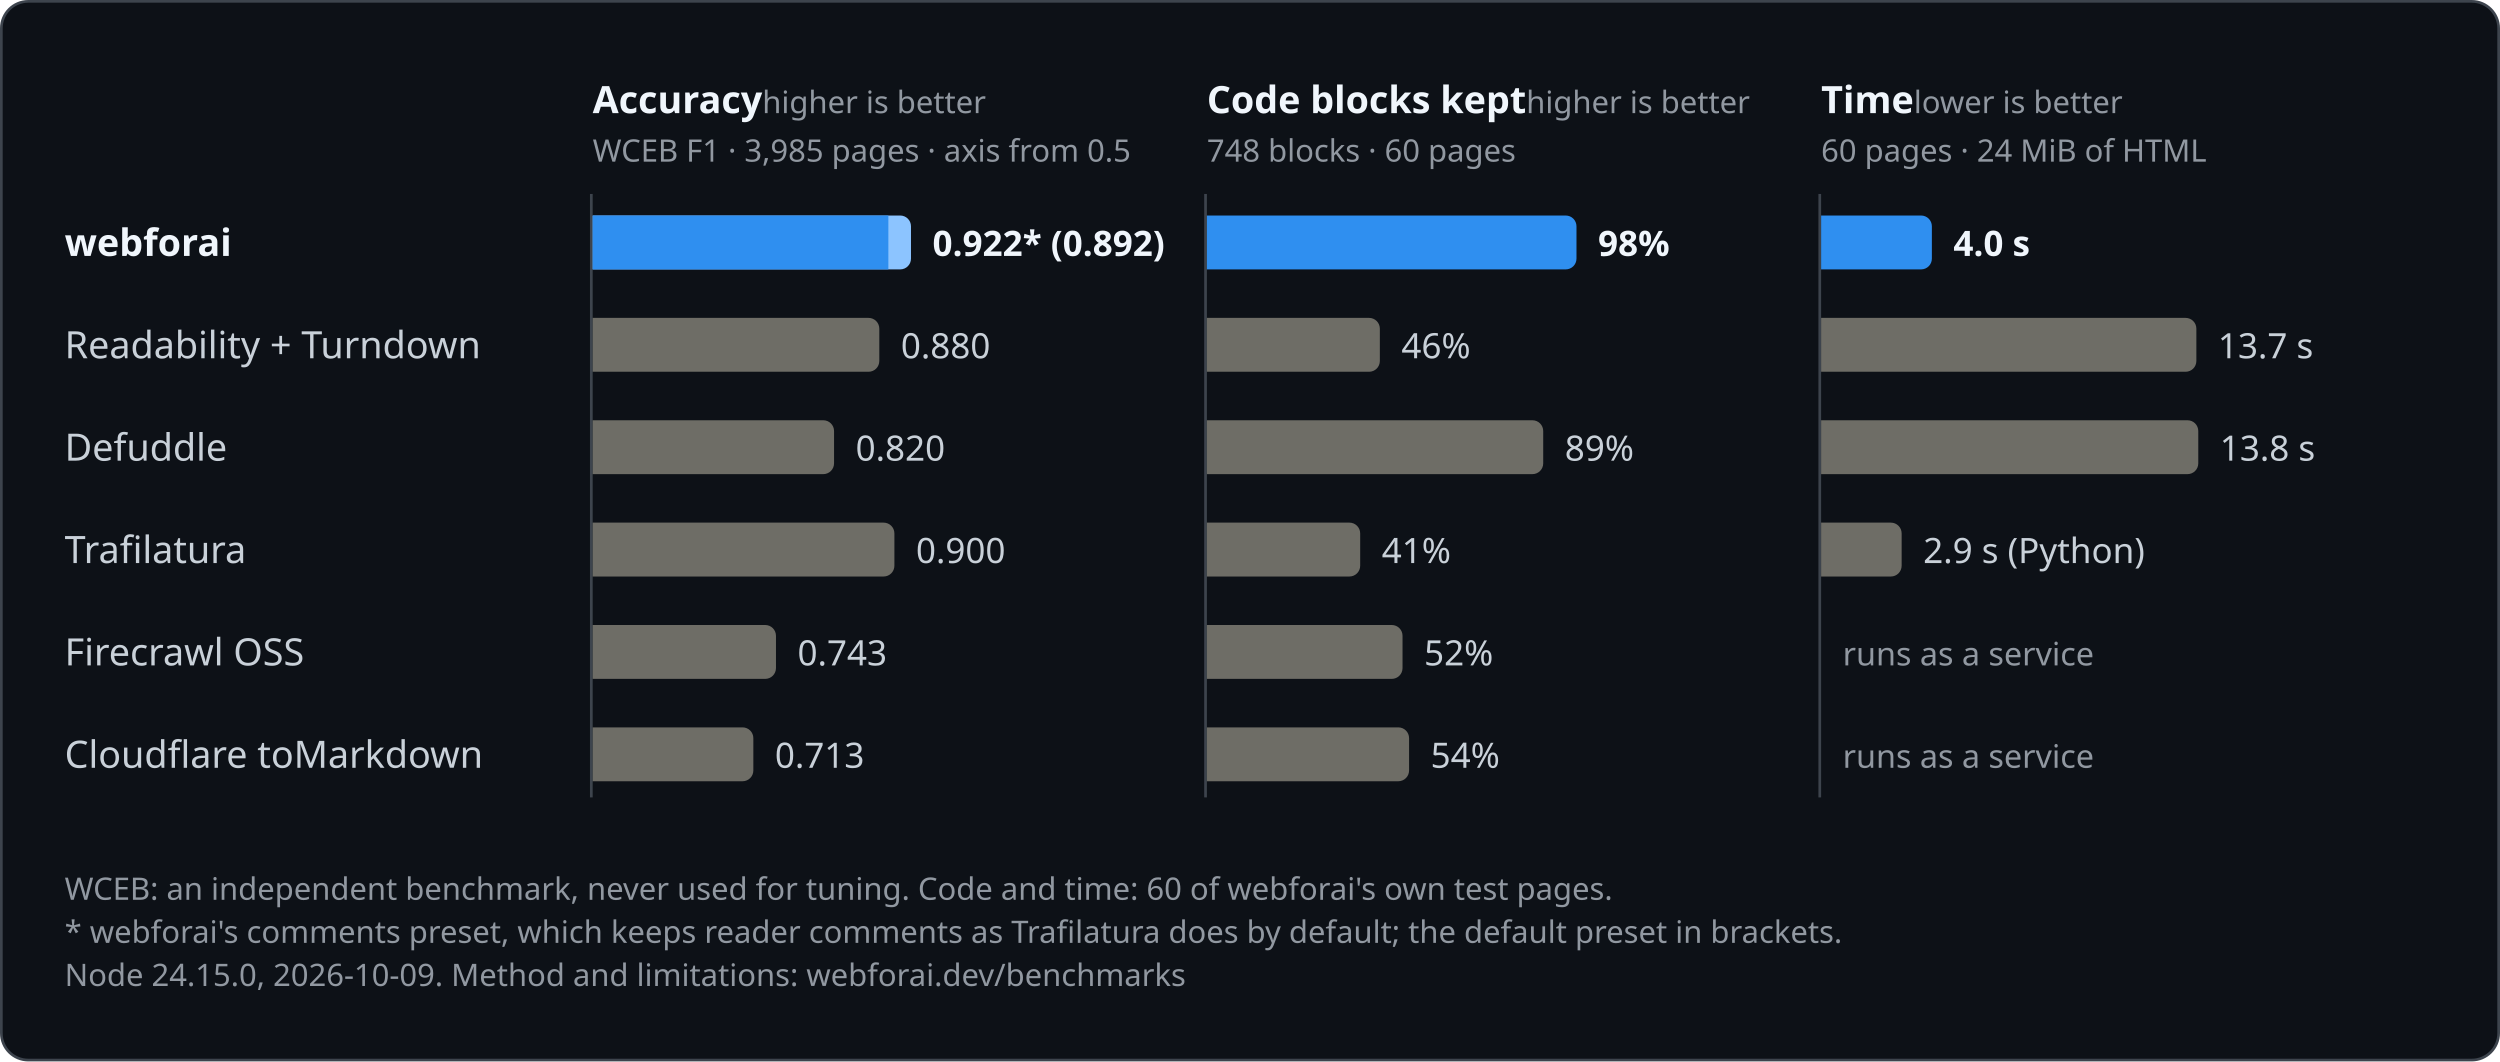
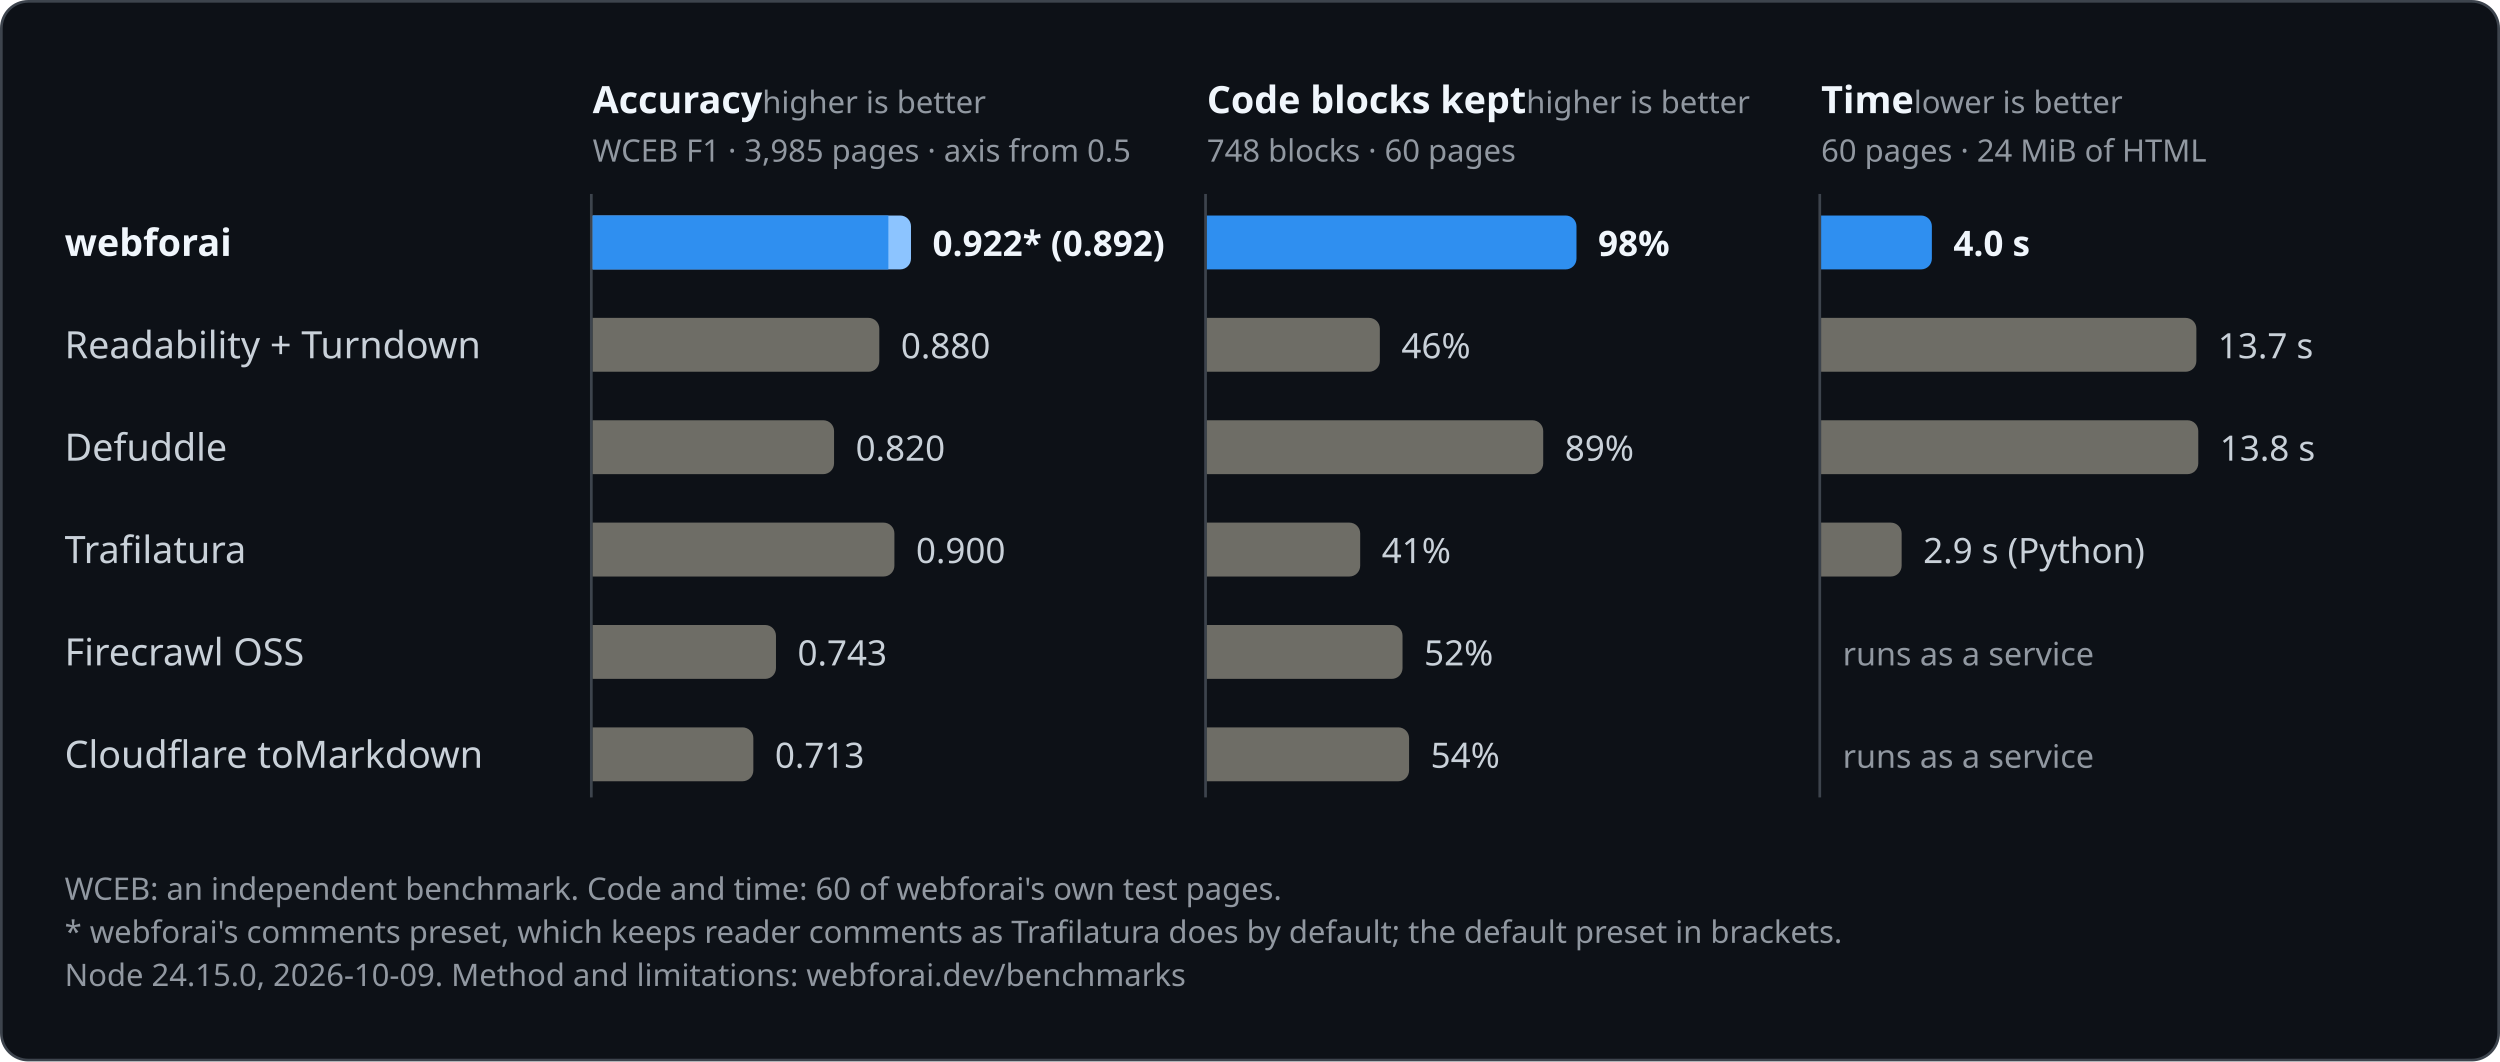
<svg xmlns="http://www.w3.org/2000/svg" width="928" height="394" viewBox="0 0 928 394" role="img" aria-labelledby="t d" font-family="-apple-system, BlinkMacSystemFont, &quot;Segoe UI&quot;, &quot;Noto Sans&quot;, Helvetica, Arial, sans-serif">
  <rect x="0.5" y="0.5" width="927" height="393" rx="10" fill="#0d1117" stroke="#3d444d" />
  <g transform="translate(24 22)">
    <text x="196" y="20" font-size="14" fill="#f0f6fc" font-weight="600">Accuracy<tspan font-size="11.5" font-weight="400" fill="#9198a1">  higher is better</tspan>
    </text>
    <text x="196" y="38" font-size="11.5" fill="#9198a1">WCEB F1 · 3,985 pages · axis from 0.5</text>
    <line x1="195.5" y1="50" x2="195.5" y2="274" stroke="#3d444d" stroke-width="1" />
    <path d="M196 58h114.16a4 4 0 0 1 4 4v12a4 4 0 0 1 -4 4h-114.16z" fill="#8cc4ff" />
    <rect x="196" y="58" width="109.76" height="20" fill="#2f8ff0" />
    <text x="322.16" y="73" font-size="13" fill="#f0f6fc" font-weight="600" style="font-variant-numeric:tabular-nums">0.922* (0.892)</text>
    <path d="M196 96h102.40a4 4 0 0 1 4 4v12a4 4 0 0 1 -4 4h-102.40z" fill="#6e6d66" />
    <text x="310.40" y="111" font-size="13" fill="#c9d1d9" style="font-variant-numeric:tabular-nums">0.880</text>
    <path d="M196 134h85.60a4 4 0 0 1 4 4v12a4 4 0 0 1 -4 4h-85.60z" fill="#6e6d66" />
    <text x="293.60" y="149" font-size="13" fill="#c9d1d9" style="font-variant-numeric:tabular-nums">0.820</text>
    <path d="M196 172h108.00a4 4 0 0 1 4 4v12a4 4 0 0 1 -4 4h-108.00z" fill="#6e6d66" />
    <text x="316.00" y="187" font-size="13" fill="#c9d1d9" style="font-variant-numeric:tabular-nums">0.900</text>
    <path d="M196 210h64.04a4 4 0 0 1 4 4v12a4 4 0 0 1 -4 4h-64.04z" fill="#6e6d66" />
    <text x="272.04" y="225" font-size="13" fill="#c9d1d9" style="font-variant-numeric:tabular-nums">0.743</text>
    <path d="M196 248h55.64a4 4 0 0 1 4 4v12a4 4 0 0 1 -4 4h-55.64z" fill="#6e6d66" />
    <text x="263.64" y="263" font-size="13" fill="#c9d1d9" style="font-variant-numeric:tabular-nums">0.713</text>
    <text x="424" y="20" font-size="14" fill="#f0f6fc" font-weight="600">Code blocks kept<tspan font-size="11.5" font-weight="400" fill="#9198a1">  higher is better</tspan>
    </text>
    <text x="424" y="38" font-size="11.5" fill="#9198a1">748 blocks · 60 pages</text>
    <line x1="423.5" y1="50" x2="423.5" y2="274" stroke="#3d444d" stroke-width="1" />
    <path d="M424 58h133.19a4 4 0 0 1 4 4v12a4 4 0 0 1 -4 4h-133.19z" fill="#2f8ff0" />
    <text x="569.19" y="73" font-size="13" fill="#f0f6fc" font-weight="600" style="font-variant-numeric:tabular-nums">98%</text>
    <path d="M424 96h60.20a4 4 0 0 1 4 4v12a4 4 0 0 1 -4 4h-60.20z" fill="#6e6d66" />
    <text x="496.20" y="111" font-size="13" fill="#c9d1d9" style="font-variant-numeric:tabular-nums">46%</text>
    <path d="M424 134h120.84a4 4 0 0 1 4 4v12a4 4 0 0 1 -4 4h-120.84z" fill="#6e6d66" />
    <text x="556.84" y="149" font-size="13" fill="#c9d1d9" style="font-variant-numeric:tabular-nums">89%</text>
    <path d="M424 172h52.90a4 4 0 0 1 4 4v12a4 4 0 0 1 -4 4h-52.90z" fill="#6e6d66" />
    <text x="488.90" y="187" font-size="13" fill="#c9d1d9" style="font-variant-numeric:tabular-nums">41%</text>
    <path d="M424 210h68.62a4 4 0 0 1 4 4v12a4 4 0 0 1 -4 4h-68.62z" fill="#6e6d66" />
    <text x="504.62" y="225" font-size="13" fill="#c9d1d9" style="font-variant-numeric:tabular-nums">52%</text>
    <path d="M424 248h71.05a4 4 0 0 1 4 4v12a4 4 0 0 1 -4 4h-71.05z" fill="#6e6d66" />
    <text x="507.05" y="263" font-size="13" fill="#c9d1d9" style="font-variant-numeric:tabular-nums">54%</text>
    <text x="652" y="20" font-size="14" fill="#f0f6fc" font-weight="600">Time<tspan font-size="11.5" font-weight="400" fill="#9198a1">  lower is better</tspan>
    </text>
    <text x="652" y="38" font-size="11.5" fill="#9198a1">60 pages · 24 MiB of HTML</text>
    <line x1="651.5" y1="50" x2="651.5" y2="274" stroke="#3d444d" stroke-width="1" />
    <path d="M652 58h37.11a4 4 0 0 1 4 4v12a4 4 0 0 1 -4 4h-37.11z" fill="#2f8ff0" />
    <text x="701.11" y="73" font-size="13" fill="#f0f6fc" font-weight="600" style="font-variant-numeric:tabular-nums">4.0 s</text>
    <path d="M652 96h135.29a4 4 0 0 1 4 4v12a4 4 0 0 1 -4 4h-135.29z" fill="#6e6d66" />
    <text x="799.29" y="111" font-size="13" fill="#c9d1d9" style="font-variant-numeric:tabular-nums">13.7 s</text>
    <path d="M652 134h136.00a4 4 0 0 1 4 4v12a4 4 0 0 1 -4 4h-136.00z" fill="#6e6d66" />
    <text x="800.00" y="149" font-size="13" fill="#c9d1d9" style="font-variant-numeric:tabular-nums">13.8 s</text>
    <path d="M652 172h25.89a4 4 0 0 1 4 4v12a4 4 0 0 1 -4 4h-25.89z" fill="#6e6d66" />
    <text x="689.89" y="187" font-size="13" fill="#c9d1d9" style="font-variant-numeric:tabular-nums">2.9 s (Python)</text>
    <text x="660" y="225" font-size="12" fill="#9198a1">runs as a service</text>
    <text x="660" y="263" font-size="12" fill="#9198a1">runs as a service</text>
    <text x="0" y="73" font-size="14" fill="#f0f6fc" font-weight="600">webforai</text>
    <text x="0" y="111" font-size="14" fill="#c9d1d9">Readability + Turndown</text>
    <text x="0" y="149" font-size="14" fill="#c9d1d9">Defuddle</text>
    <text x="0" y="187" font-size="14" fill="#c9d1d9">Trafilatura</text>
    <text x="0" y="225" font-size="14" fill="#c9d1d9">Firecrawl OSS</text>
    <text x="0" y="263" font-size="14" fill="#c9d1d9">Cloudflare toMarkdown</text>
-     <text x="0" y="312" font-size="11.5" fill="#9198a1">WCEB: an independent benchmark, never used for tuning. Code and time: 60 of webforai's own test pages.</text>
+     <text x="0" y="312" font-size="11.5" fill="#9198a1">WCEB: an independent benchmark. Code and time: 60 of webforai's own test pages.</text>
    <text x="0" y="328" font-size="11.5" fill="#9198a1">* webforai's comments preset, which keeps reader comments as Trafilatura does by default; the default preset in brackets.</text>
    <text x="0" y="344" font-size="11.5" fill="#9198a1">Node 24.15.0, 2026-10-09. Method and limitations: webforai.dev/benchmarks</text>
  </g>
</svg>
